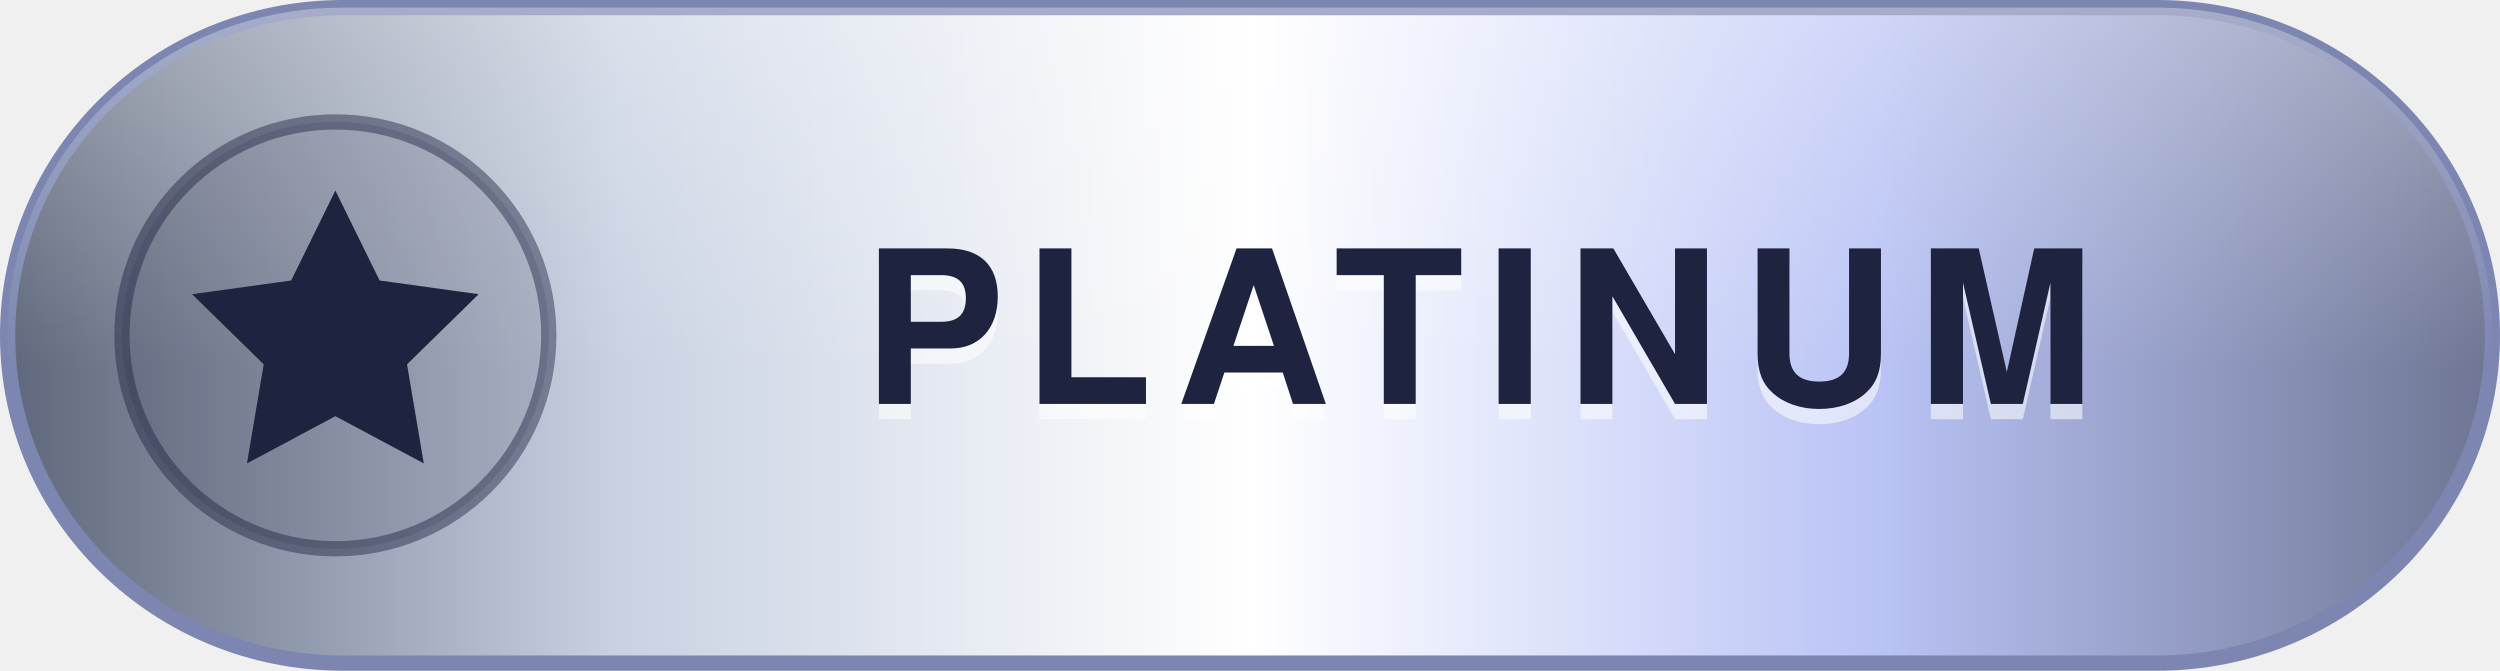
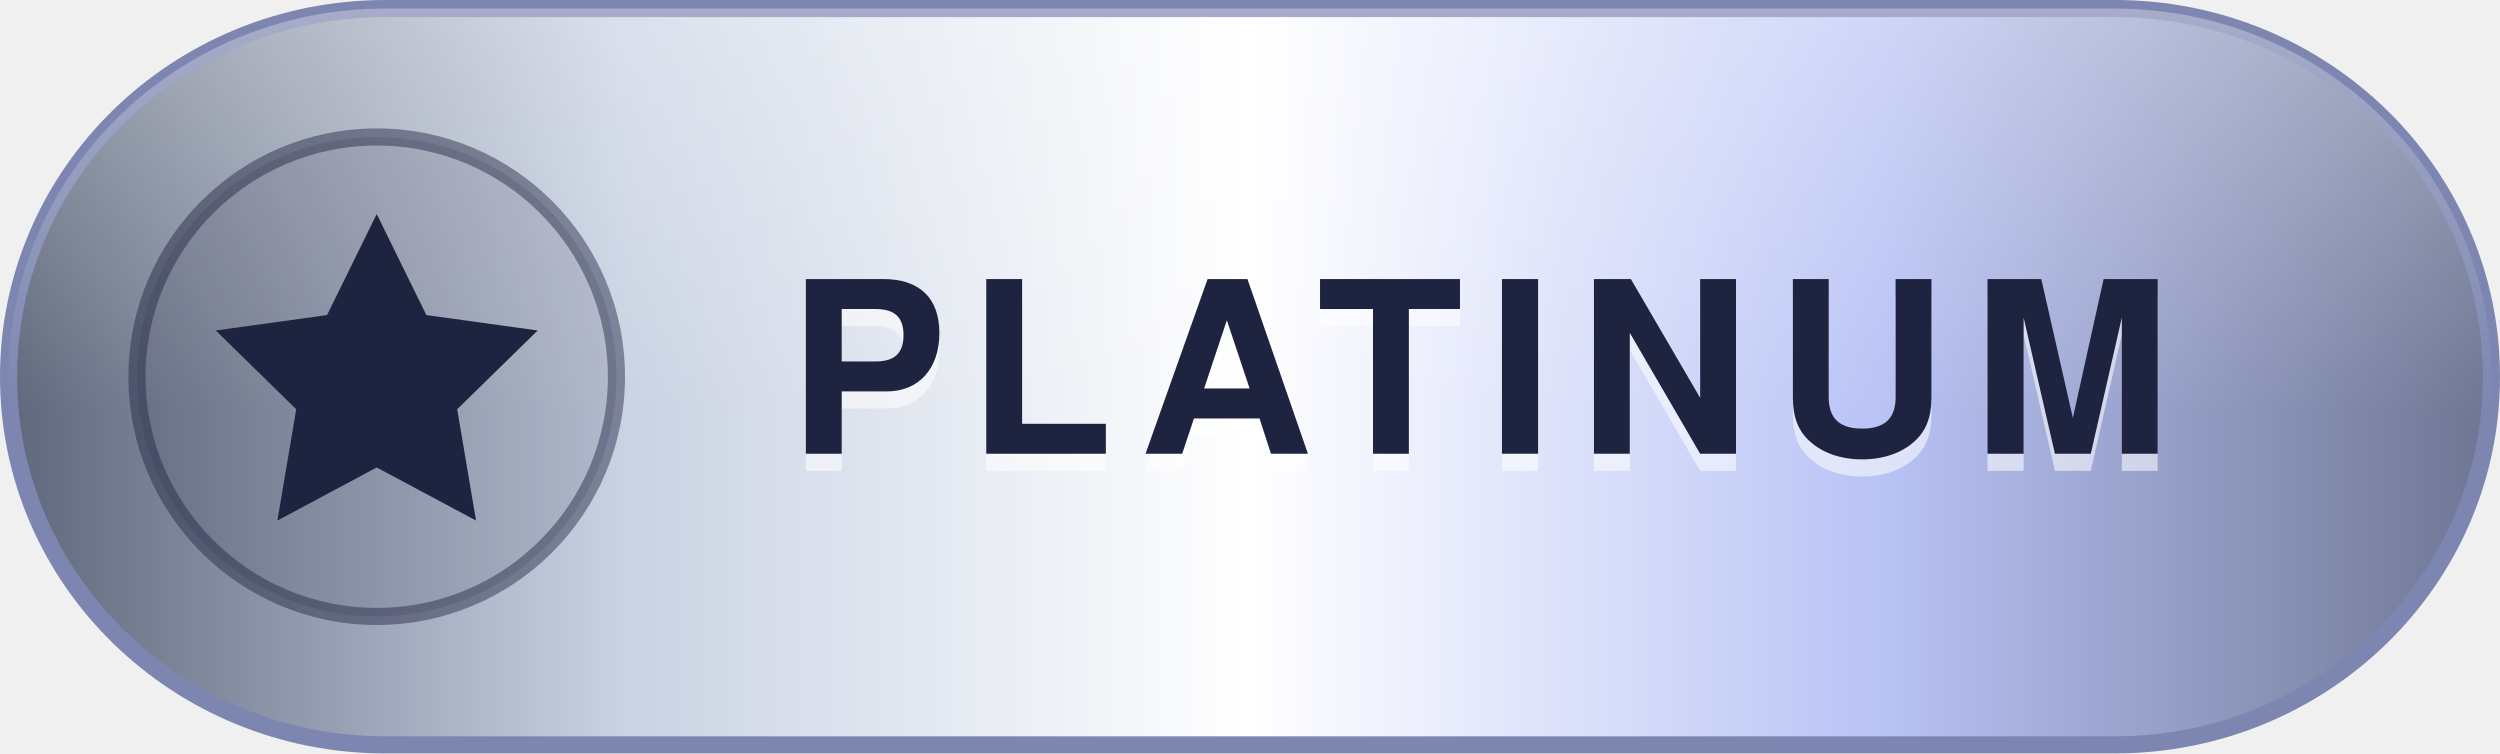
- <svg xmlns="http://www.w3.org/2000/svg" width="164" height="44" viewBox="0 0 164 44" role="img" aria-label="AgentiLoop Platinum">
+ <svg xmlns="http://www.w3.org/2000/svg" width="146" height="44" viewBox="0 0 146 44" role="img" aria-label="AgentiLoop Platinum">
  <defs>
    <linearGradient id="m" x1="0" y1="0" x2="1" y2="0">
      <stop offset="0.00" stop-color="#5b6478" />
      <stop offset="0.25" stop-color="#c9d2e3" />
      <stop offset="0.50" stop-color="#ffffff" />
      <stop offset="0.75" stop-color="#b9c3f5" />
      <stop offset="1.00" stop-color="#6c7390" />
    </linearGradient>
    <linearGradient id="s" x1="0" y1="0" x2="0" y2="1">
      <stop offset="0" stop-color="#fff" stop-opacity=".32" />
      <stop offset=".55" stop-color="#fff" stop-opacity="0" />
    </linearGradient>
  </defs>
-   <rect x=".5" y=".5" width="163" height="43" rx="22" fill="url(#m)" stroke="#7c86b0" />
-   <rect x=".5" y=".5" width="163" height="43" rx="22" fill="url(#s)" />
+   <rect x=".5" y=".5" width="145" height="43" rx="22" fill="url(#m)" stroke="#7c86b0" />
+   <rect x=".5" y=".5" width="145" height="43" rx="22" fill="url(#s)" />
  <circle cx="22" cy="22" r="14" fill="#1e2340" fill-opacity=".14" stroke="#1e2340" stroke-opacity=".45" />
  <path d="M22 12.5l2.9 5.9 6.5.9-4.7 4.6 1.1 6.5L22 27.3l-5.8 3.1 1.1-6.5-4.7-4.6 6.5-.9z" fill="#1e2340" />
-   <text x="97.0" y="27.5" text-anchor="middle" font-family="-apple-system, BlinkMacSystemFont, 'Segoe UI', Helvetica, Arial, sans-serif" font-size="14" font-weight="800" letter-spacing="1.4" fill="#ffffff" fill-opacity=".55">PLATINUM</text>
-   <text x="97.0" y="26.5" text-anchor="middle" font-family="-apple-system, BlinkMacSystemFont, 'Segoe UI', Helvetica, Arial, sans-serif" font-size="14" font-weight="800" letter-spacing="1.4" fill="#1e2340">PLATINUM</text>
+   <text x="46" y="27.5" text-anchor="start" font-family="-apple-system, BlinkMacSystemFont, 'Segoe UI', Helvetica, Arial, sans-serif" font-size="14" font-weight="800" letter-spacing="1.4" fill="#ffffff" fill-opacity=".55">PLATINUM</text>
+   <text x="46" y="26.5" text-anchor="start" font-family="-apple-system, BlinkMacSystemFont, 'Segoe UI', Helvetica, Arial, sans-serif" font-size="14" font-weight="800" letter-spacing="1.4" fill="#1e2340">PLATINUM</text>
</svg>
